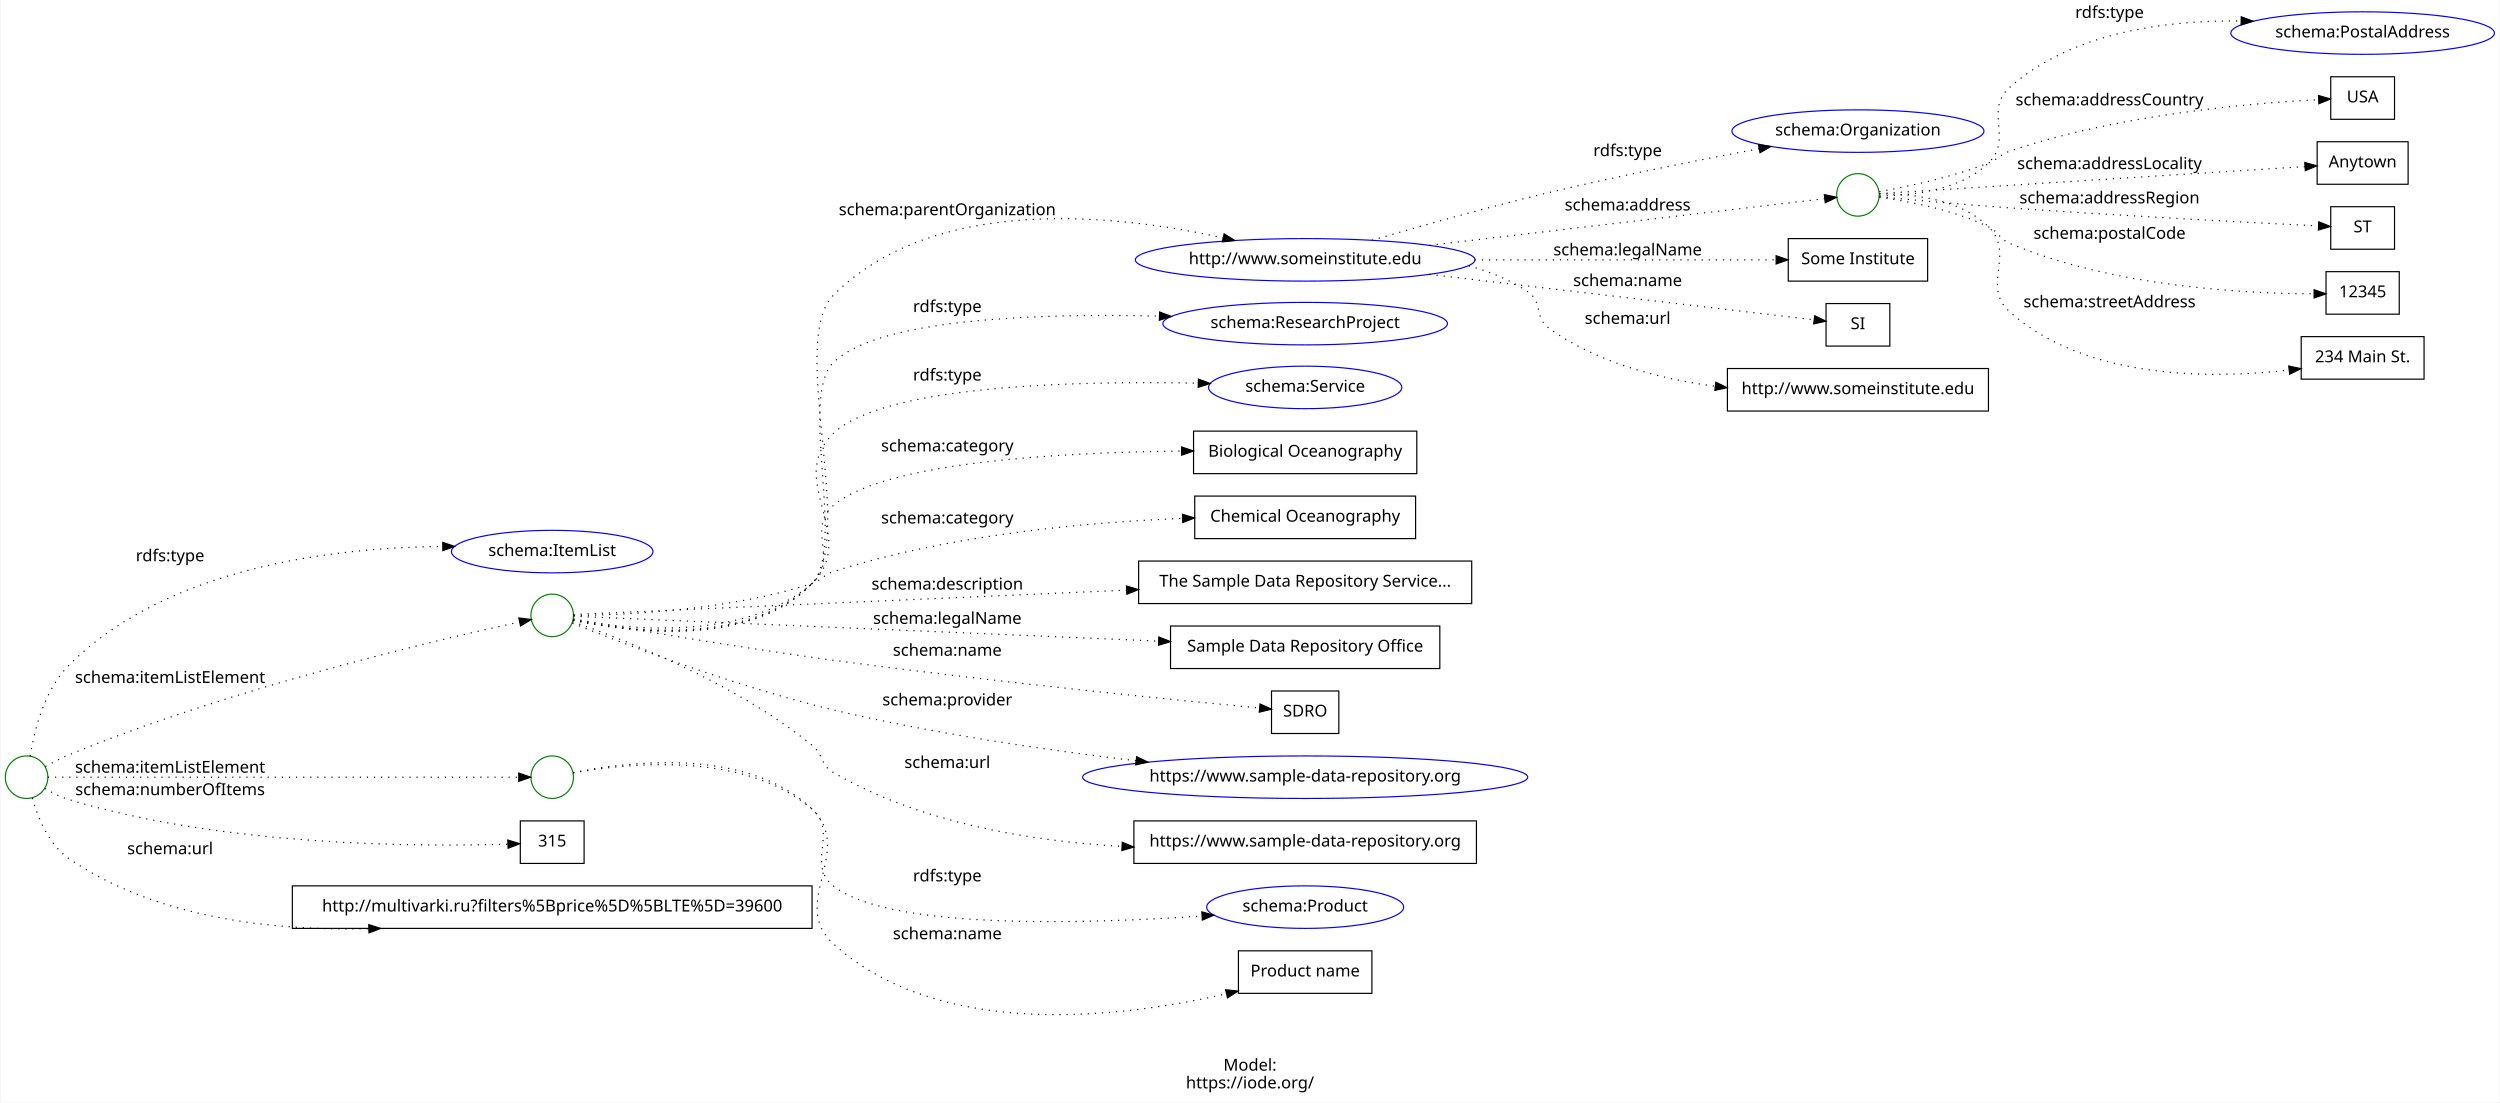
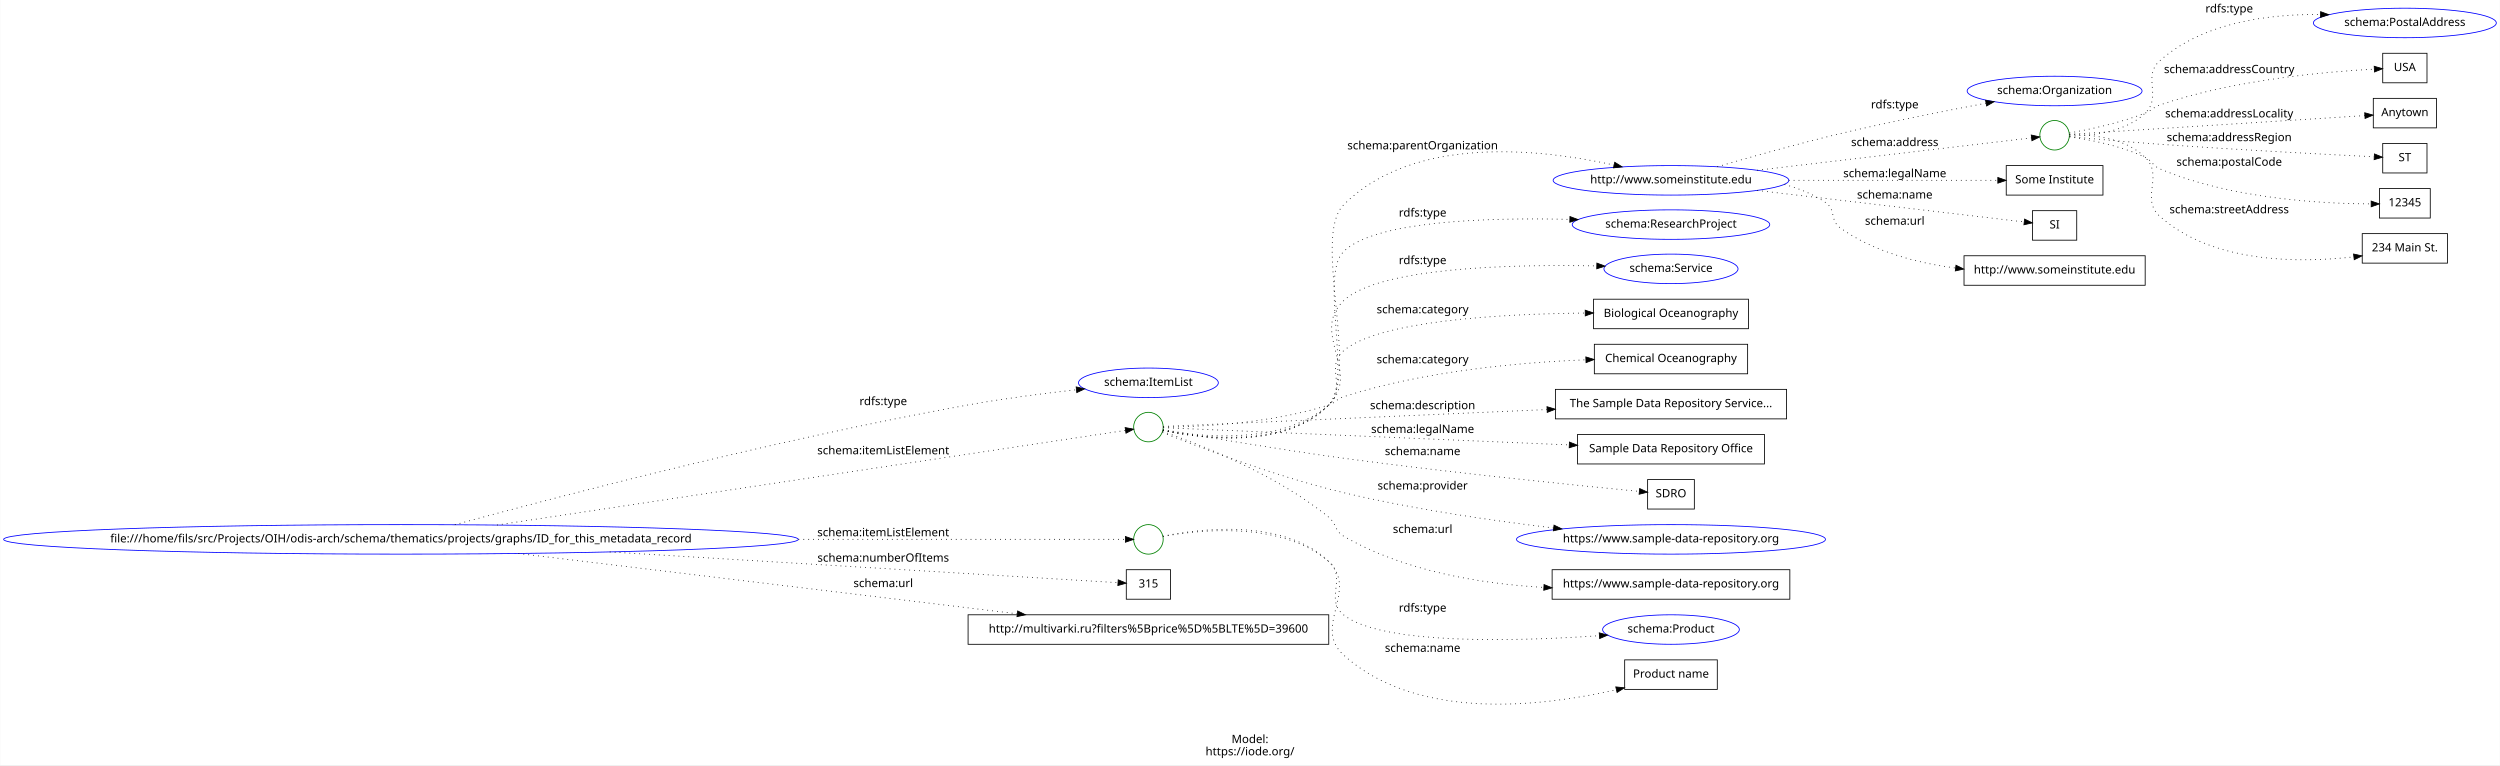
- <svg xmlns="http://www.w3.org/2000/svg" width="2116pt" height="933pt" viewBox="0.00 0.00 2115.55 933.25">
+ <svg xmlns="http://www.w3.org/2000/svg" width="3049pt" height="933pt" viewBox="0.00 0.00 3049.26 933.25">
  <g id="graph0" class="graph" transform="scale(1 1) rotate(0) translate(4 929.25)">
-     <polygon fill="white" stroke="transparent" points="-4,4 -4,-929.25 2111.55,-929.25 2111.55,4 -4,4" />
-     <text text-anchor="middle" x="1053.77" y="-22.8" font-family="Times-Roman" font-size="14.00">Model:</text>
-     <text text-anchor="middle" x="1053.77" y="-7.8" font-family="Times-Roman" font-size="14.00">https://iode.org/</text>
+     <polygon fill="white" stroke="transparent" points="-4,4 -4,-929.25 3045.26,-929.25 3045.26,4 -4,4" />
+     <text text-anchor="middle" x="1520.63" y="-22.8" font-family="Times-Roman" font-size="14.00">Model:</text>
+     <text text-anchor="middle" x="1520.63" y="-7.8" font-family="Times-Roman" font-size="14.00">https://iode.org/</text>
    <g id="node1" class="node">
-       <ellipse fill="none" stroke="blue" cx="1100.48" cy="-709.25" rx="143.77" ry="18" />
-       <text text-anchor="middle" x="1100.48" y="-705.55" font-family="Times-Roman" font-size="14.00">http://www.someinstitute.edu</text>
+       <ellipse fill="none" stroke="blue" cx="484.86" cy="-271.25" rx="484.71" ry="18" />
+       <text text-anchor="middle" x="484.86" y="-267.55" font-family="Times-Roman" font-size="14.00">file:///home/fils/src/Projects/OIH/odis-arch/schema/thematics/projects/graphs/ID_for_this_metadata_record</text>
    </g>
    <g id="node2" class="node">
-       <ellipse fill="none" stroke="blue" cx="1568.47" cy="-818.25" rx="106.68" ry="18" />
-       <text text-anchor="middle" x="1568.47" y="-814.55" font-family="Times-Roman" font-size="14.00">schema:Organization</text>
+       <ellipse fill="none" stroke="blue" cx="1396.71" cy="-462.25" rx="85.29" ry="18" />
+       <text text-anchor="middle" x="1396.71" y="-458.55" font-family="Times-Roman" font-size="14.00">schema:ItemList</text>
    </g>
    <g id="edge1" class="edge">
-       <path fill="none" stroke="black" stroke-dasharray="1,5" d="M1157.01,-725.85C1198.2,-737.86 1255.83,-754.07 1306.97,-766.25 1366.06,-780.32 1433.31,-793.68 1484.67,-803.33" />
-       <polygon fill="black" stroke="black" points="1484.25,-806.82 1494.73,-805.21 1485.54,-799.94 1484.25,-806.82" />
-       <text text-anchor="middle" x="1373.47" y="-797.05" font-family="Times-Roman" font-size="14.00">rdfs:type</text>
+       <path fill="none" stroke="black" stroke-dasharray="1,5" d="M550.6,-289.15C672.34,-322.25 944.07,-393.43 1176.71,-435.25 1219.99,-443.03 1268.48,-449.26 1308.81,-453.77" />
+       <polygon fill="black" stroke="black" points="1308.56,-457.26 1318.88,-454.88 1309.33,-450.3 1308.56,-457.26" />
+       <text text-anchor="middle" x="1073.21" y="-435.05" font-family="Times-Roman" font-size="14.00">rdfs:type</text>
    </g>
    <g id="node3" class="node">
-       <ellipse fill="none" stroke="green" cx="1568.47" cy="-764.25" rx="18" ry="18" />
+       <ellipse fill="none" stroke="green" cx="1396.71" cy="-408.25" rx="18" ry="18" />
    </g>
    <g id="edge2" class="edge">
-       <path fill="none" stroke="black" stroke-dasharray="1,5" d="M1205.77,-721.56C1314.06,-734.34 1476.41,-753.5 1540.28,-761.04" />
-       <polygon fill="black" stroke="black" points="1540,-764.53 1550.34,-762.23 1540.82,-757.58 1540,-764.53" />
-       <text text-anchor="middle" x="1373.47" y="-751.05" font-family="Times-Roman" font-size="14.00">schema:address</text>
+       <path fill="none" stroke="black" stroke-dasharray="1,5" d="M602.02,-288.74C814.81,-320.78 1255.73,-387.17 1368.82,-404.2" />
+       <polygon fill="black" stroke="black" points="1368.31,-407.66 1378.72,-405.69 1369.35,-400.74 1368.31,-407.66" />
+       <text text-anchor="middle" x="1073.21" y="-375.05" font-family="Times-Roman" font-size="14.00">schema:itemListElement</text>
    </g>
    <g id="node4" class="node">
-       <polygon fill="none" stroke="black" points="1509.47,-691.25 1509.47,-727.25 1627.47,-727.25 1627.47,-691.25 1509.47,-691.25" />
-       <text text-anchor="middle" x="1568.47" y="-705.55" font-family="Times-Roman" font-size="14.00">Some Institute</text>
+       <ellipse fill="none" stroke="green" cx="1396.71" cy="-271.25" rx="18" ry="18" />
    </g>
    <g id="edge3" class="edge">
-       <path fill="none" stroke="black" stroke-dasharray="1,5" d="M1244.14,-709.25C1328.73,-709.25 1432.1,-709.25 1498.83,-709.25" />
-       <polygon fill="black" stroke="black" points="1499.22,-712.75 1509.22,-709.25 1499.22,-705.75 1499.22,-712.75" />
-       <text text-anchor="middle" x="1373.47" y="-713.05" font-family="Times-Roman" font-size="14.00">schema:legalName</text>
+       <path fill="none" stroke="black" stroke-dasharray="1,5" d="M969.76,-271.25C1140,-271.25 1304.81,-271.25 1368.31,-271.25" />
+       <polygon fill="black" stroke="black" points="1368.63,-274.75 1378.63,-271.25 1368.63,-267.75 1368.63,-274.75" />
+       <text text-anchor="middle" x="1073.21" y="-275.05" font-family="Times-Roman" font-size="14.00">schema:itemListElement</text>
    </g>
    <g id="node5" class="node">
-       <polygon fill="none" stroke="black" points="1541.47,-636.25 1541.47,-672.25 1595.47,-672.25 1595.47,-636.25 1541.47,-636.25" />
-       <text text-anchor="middle" x="1568.47" y="-650.55" font-family="Times-Roman" font-size="14.00">SI</text>
+       <polygon fill="none" stroke="black" points="1369.71,-198.25 1369.71,-234.25 1423.71,-234.25 1423.71,-198.25 1369.71,-198.25" />
+       <text text-anchor="middle" x="1396.71" y="-212.55" font-family="Times-Roman" font-size="14.00">315</text>
    </g>
    <g id="edge4" class="edge">
-       <path fill="none" stroke="black" stroke-dasharray="1,5" d="M1205.77,-696.94C1309.37,-684.71 1462.46,-666.64 1531.44,-658.5" />
-       <polygon fill="black" stroke="black" points="1531.86,-661.98 1541.38,-657.33 1531.04,-655.03 1531.86,-661.98" />
-       <text text-anchor="middle" x="1373.47" y="-687.05" font-family="Times-Roman" font-size="14.00">schema:name</text>
+       <path fill="none" stroke="black" stroke-dasharray="1,5" d="M739.61,-255.91C959.24,-242.63 1257.21,-224.62 1359.51,-218.44" />
+       <polygon fill="black" stroke="black" points="1359.85,-221.92 1369.62,-217.83 1359.43,-214.94 1359.85,-221.92" />
+       <text text-anchor="middle" x="1073.21" y="-244.05" font-family="Times-Roman" font-size="14.00">schema:numberOfItems</text>
    </g>
    <g id="node6" class="node">
-       <polygon fill="none" stroke="black" points="1457.97,-581.25 1457.97,-617.25 1678.97,-617.25 1678.97,-581.25 1457.97,-581.25" />
-       <text text-anchor="middle" x="1568.47" y="-595.55" font-family="Times-Roman" font-size="14.00">http://www.someinstitute.edu</text>
+       <polygon fill="none" stroke="black" points="1176.71,-143.25 1176.71,-179.25 1616.71,-179.25 1616.71,-143.25 1176.71,-143.25" />
+       <text text-anchor="middle" x="1396.71" y="-157.55" font-family="Times-Roman" font-size="14.00">http://multivarki.ru?filters%5Bprice%5D%5BLTE%5D=39600</text>
    </g>
    <g id="edge5" class="edge">
-       <path fill="none" stroke="black" stroke-dasharray="1,5" d="M1239,-704.17C1256.77,-699.39 1273.98,-692.37 1288.97,-682.25 1302.17,-673.33 1294.01,-660.52 1306.97,-651.25 1347.5,-622.26 1400.23,-608.48 1447.64,-602.23" />
-       <polygon fill="black" stroke="black" points="1448.17,-605.69 1457.67,-601.01 1447.32,-598.74 1448.17,-605.69" />
-       <text text-anchor="middle" x="1373.47" y="-655.05" font-family="Times-Roman" font-size="14.00">schema:url</text>
+       <path fill="none" stroke="black" stroke-dasharray="1,5" d="M628.27,-254.03C793.35,-234.08 1064.66,-201.27 1236.55,-180.49" />
+       <polygon fill="black" stroke="black" points="1237.2,-183.94 1246.7,-179.27 1236.35,-176.99 1237.2,-183.94" />
+       <text text-anchor="middle" x="1073.21" y="-213.05" font-family="Times-Roman" font-size="14.00">schema:url</text>
+     </g>
+     <g id="node7" class="node">
+       <ellipse fill="none" stroke="blue" cx="2034.2" cy="-709.25" rx="143.77" ry="18" />
+       <text text-anchor="middle" x="2034.2" y="-705.55" font-family="Times-Roman" font-size="14.00">http://www.someinstitute.edu</text>
+     </g>
+     <g id="edge18" class="edge">
+       <path fill="none" stroke="black" stroke-dasharray="1,5" d="M1414.48,-404.13C1455.75,-395.11 1562.82,-378.65 1616.71,-435.25 1654.21,-474.63 1596.3,-640.78 1634.71,-679.25 1720.59,-765.25 1875.53,-747.6 1964.81,-727.88" />
+       <polygon fill="black" stroke="black" points="1965.59,-731.29 1974.56,-725.66 1964.03,-724.47 1965.59,-731.29" />
+       <text text-anchor="middle" x="1731.21" y="-747.05" font-family="Times-Roman" font-size="14.00">schema:parentOrganization</text>
+     </g>
+     <g id="node13" class="node">
+       <ellipse fill="none" stroke="blue" cx="2034.2" cy="-655.25" rx="120.48" ry="18" />
+       <text text-anchor="middle" x="2034.2" y="-651.55" font-family="Times-Roman" font-size="14.00">schema:ResearchProject</text>
+     </g>
+     <g id="edge11" class="edge">
+       <path fill="none" stroke="black" stroke-dasharray="1,5" d="M1414.4,-404.21C1455.5,-395.36 1562.2,-379.26 1616.71,-435.25 1645.84,-465.16 1605,-592.93 1634.71,-622.25 1672.61,-659.65 1808.16,-664.07 1910.73,-661.62" />
+       <polygon fill="black" stroke="black" points="1910.96,-665.11 1920.86,-661.35 1910.77,-658.12 1910.96,-665.11" />
+       <text text-anchor="middle" x="1731.21" y="-665.05" font-family="Times-Roman" font-size="14.00">rdfs:type</text>
+     </g>
+     <g id="node14" class="node">
+       <ellipse fill="none" stroke="blue" cx="2034.2" cy="-601.25" rx="81.79" ry="18" />
+       <text text-anchor="middle" x="2034.2" y="-597.55" font-family="Times-Roman" font-size="14.00">schema:Service</text>
+     </g>
+     <g id="edge12" class="edge">
+       <path fill="none" stroke="black" stroke-dasharray="1,5" d="M1414.55,-404.3C1455.51,-395.78 1561.09,-380.63 1616.71,-435.25 1657.39,-475.19 1593.54,-522.82 1634.71,-562.25 1677.47,-603.2 1839.73,-606.92 1943.55,-604.83" />
+       <polygon fill="black" stroke="black" points="1943.8,-608.32 1953.72,-604.6 1943.64,-601.32 1943.8,-608.32" />
+       <text text-anchor="middle" x="1731.21" y="-607.05" font-family="Times-Roman" font-size="14.00">rdfs:type</text>
+     </g>
+     <g id="node15" class="node">
+       <polygon fill="none" stroke="black" points="1939.7,-528.25 1939.7,-564.25 2128.7,-564.25 2128.7,-528.25 1939.7,-528.25" />
+       <text text-anchor="middle" x="2034.2" y="-542.55" font-family="Times-Roman" font-size="14.00">Biological Oceanography</text>
+     </g>
+     <g id="edge13" class="edge">
+       <path fill="none" stroke="black" stroke-dasharray="1,5" d="M1414.43,-404.7C1454.66,-397.2 1557.92,-384.35 1616.71,-435.25 1639.7,-455.15 1611.63,-481.47 1634.71,-501.25 1677.63,-538.02 1826.36,-546.25 1929.45,-547.35" />
+       <polygon fill="black" stroke="black" points="1929.56,-550.85 1939.59,-547.44 1929.62,-543.85 1929.56,-550.85" />
+       <text text-anchor="middle" x="1731.21" y="-547.05" font-family="Times-Roman" font-size="14.00">schema:category</text>
+     </g>
+     <g id="node16" class="node">
+       <polygon fill="none" stroke="black" points="1940.7,-473.25 1940.7,-509.25 2127.7,-509.25 2127.7,-473.25 1940.7,-473.25" />
+       <text text-anchor="middle" x="2034.2" y="-487.55" font-family="Times-Roman" font-size="14.00">Chemical Oceanography</text>
+     </g>
+     <g id="edge14" class="edge">
+       <path fill="none" stroke="black" stroke-dasharray="1,5" d="M1414.95,-408.16C1452.56,-408.44 1544.41,-411.7 1616.71,-435.25 1625.42,-438.08 1626,-442.45 1634.71,-445.25 1731.93,-476.5 1848.52,-487.04 1930.39,-490.35" />
+       <polygon fill="black" stroke="black" points="1930.32,-493.85 1940.44,-490.72 1930.58,-486.85 1930.32,-493.85" />
+       <text text-anchor="middle" x="1731.21" y="-486.05" font-family="Times-Roman" font-size="14.00">schema:category</text>
+     </g>
+     <g id="node17" class="node">
+       <polygon fill="none" stroke="black" points="1893.2,-418.25 1893.2,-454.25 2175.2,-454.25 2175.2,-418.25 1893.2,-418.25" />
+       <text text-anchor="middle" x="2034.2" y="-432.55" font-family="Times-Roman" font-size="14.00">The Sample Data Repository Service...</text>
+     </g>
+     <g id="edge15" class="edge">
+       <path fill="none" stroke="black" stroke-dasharray="1,5" d="M1414.71,-409C1480.4,-411.89 1721.98,-422.54 1883.05,-429.63" />
+       <polygon fill="black" stroke="black" points="1882.92,-433.13 1893.06,-430.08 1883.23,-426.14 1882.92,-433.13" />
+       <text text-anchor="middle" x="1731.21" y="-430.05" font-family="Times-Roman" font-size="14.00">schema:description</text>
+     </g>
+     <g id="node18" class="node">
+       <polygon fill="none" stroke="black" points="1920.2,-363.25 1920.2,-399.25 2148.2,-399.25 2148.2,-363.25 1920.2,-363.25" />
+       <text text-anchor="middle" x="2034.2" y="-377.55" font-family="Times-Roman" font-size="14.00">Sample Data Repository Office</text>
+     </g>
+     <g id="edge16" class="edge">
+       <path fill="none" stroke="black" stroke-dasharray="1,5" d="M1414.71,-407.53C1484.15,-404.58 1750.13,-393.28 1909.8,-386.49" />
+       <polygon fill="black" stroke="black" points="1910.32,-389.97 1920.16,-386.05 1910.02,-382.98 1910.32,-389.97" />
+       <text text-anchor="middle" x="1731.21" y="-401.05" font-family="Times-Roman" font-size="14.00">schema:legalName</text>
+     </g>
+     <g id="node19" class="node">
+       <polygon fill="none" stroke="black" points="2005.7,-308.25 2005.7,-344.25 2062.7,-344.25 2062.7,-308.25 2005.7,-308.25" />
+       <text text-anchor="middle" x="2034.2" y="-322.55" font-family="Times-Roman" font-size="14.00">SDRO</text>
+     </g>
+     <g id="edge17" class="edge">
+       <path fill="none" stroke="black" stroke-dasharray="1,5" d="M1414.63,-405.25C1453.44,-398.42 1551.92,-381.45 1634.71,-370.25 1766.91,-352.36 1924.52,-336.6 1995.39,-329.8" />
+       <polygon fill="black" stroke="black" points="1995.98,-333.26 2005.6,-328.83 1995.32,-326.29 1995.98,-333.26" />
+       <text text-anchor="middle" x="1731.21" y="-374.05" font-family="Times-Roman" font-size="14.00">schema:name</text>
+     </g>
+     <g id="node20" class="node">
+       <ellipse fill="none" stroke="blue" cx="2034.2" cy="-271.25" rx="188.47" ry="18" />
+       <text text-anchor="middle" x="2034.2" y="-267.55" font-family="Times-Roman" font-size="14.00">https://www.sample-data-repository.org</text>
+     </g>
+     <g id="edge19" class="edge">
+       <path fill="none" stroke="black" stroke-dasharray="1,5" d="M1413.79,-401.67C1451.64,-386.45 1549.59,-348.52 1634.71,-328.25 1718.64,-308.26 1814.3,-294.29 1890.85,-285.19" />
+       <polygon fill="black" stroke="black" points="1891.52,-288.64 1901.04,-283.99 1890.7,-281.68 1891.52,-288.64" />
+       <text text-anchor="middle" x="1731.21" y="-332.05" font-family="Times-Roman" font-size="14.00">schema:provider</text>
+     </g>
+     <g id="node21" class="node">
+       <polygon fill="none" stroke="black" points="1889.2,-198.25 1889.2,-234.25 2179.2,-234.25 2179.2,-198.25 1889.2,-198.25" />
+       <text text-anchor="middle" x="2034.2" y="-212.55" font-family="Times-Roman" font-size="14.00">https://www.sample-data-repository.org</text>
+     </g>
+     <g id="edge20" class="edge">
+       <path fill="none" stroke="black" stroke-dasharray="1,5" d="M1413.96,-402.9C1452.31,-389.71 1550.22,-352.7 1616.71,-298.25 1626.76,-290.03 1623.49,-281.78 1634.71,-275.25 1707.9,-232.68 1800.98,-217.18 1878.78,-212.66" />
+       <polygon fill="black" stroke="black" points="1879.35,-216.14 1889.16,-212.12 1878.99,-209.15 1879.35,-216.14" />
+       <text text-anchor="middle" x="1731.21" y="-279.05" font-family="Times-Roman" font-size="14.00">schema:url</text>
+     </g>
+     <g id="node28" class="node">
+       <ellipse fill="none" stroke="blue" cx="2034.2" cy="-161.25" rx="83.39" ry="18" />
+       <text text-anchor="middle" x="2034.2" y="-157.55" font-family="Times-Roman" font-size="14.00">schema:Product</text>
+     </g>
+     <g id="edge27" class="edge">
+       <path fill="none" stroke="black" stroke-dasharray="1,5" d="M1414.41,-274.79C1454.62,-282.26 1557.82,-295.04 1616.71,-244.25 1639.41,-224.67 1611.27,-197.93 1634.71,-179.25 1681.16,-142.23 1844.28,-146.74 1946.86,-153.75" />
+       <polygon fill="black" stroke="black" points="1946.68,-157.24 1956.9,-154.45 1947.17,-150.26 1946.68,-157.24" />
+       <text text-anchor="middle" x="1731.21" y="-183.05" font-family="Times-Roman" font-size="14.00">rdfs:type</text>
+     </g>
+     <g id="node29" class="node">
+       <polygon fill="none" stroke="black" points="1977.7,-88.25 1977.7,-124.25 2090.7,-124.25 2090.7,-88.25 1977.7,-88.25" />
+       <text text-anchor="middle" x="2034.2" y="-102.55" font-family="Times-Roman" font-size="14.00">Product name</text>
+     </g>
+     <g id="edge28" class="edge">
+       <path fill="none" stroke="black" stroke-dasharray="1,5" d="M1414.5,-275.15C1455.34,-283.53 1560.66,-298.43 1616.71,-244.25 1653.59,-208.6 1596.74,-164.73 1634.71,-130.25 1725.13,-48.16 1879.87,-67.71 1967.55,-87.87" />
+       <polygon fill="black" stroke="black" points="1966.84,-91.3 1977.38,-90.19 1968.45,-84.48 1966.84,-91.3" />
+       <text text-anchor="middle" x="1731.21" y="-134.05" font-family="Times-Roman" font-size="14.00">schema:name</text>
+     </g>
+     <g id="node8" class="node">
+       <ellipse fill="none" stroke="blue" cx="2502.18" cy="-818.25" rx="106.68" ry="18" />
+       <text text-anchor="middle" x="2502.18" y="-814.55" font-family="Times-Roman" font-size="14.00">schema:Organization</text>
+     </g>
+     <g id="edge6" class="edge">
+       <path fill="none" stroke="black" stroke-dasharray="1,5" d="M2090.73,-725.85C2131.91,-737.86 2189.54,-754.07 2240.68,-766.25 2299.77,-780.32 2367.02,-793.68 2418.39,-803.33" />
+       <polygon fill="black" stroke="black" points="2417.97,-806.82 2428.44,-805.21 2419.26,-799.94 2417.97,-806.82" />
+       <text text-anchor="middle" x="2307.18" y="-797.05" font-family="Times-Roman" font-size="14.00">rdfs:type</text>
+     </g>
+     <g id="node9" class="node">
+       <ellipse fill="none" stroke="green" cx="2502.18" cy="-764.25" rx="18" ry="18" />
+     </g>
+     <g id="edge7" class="edge">
+       <path fill="none" stroke="black" stroke-dasharray="1,5" d="M2139.48,-721.56C2247.78,-734.34 2410.13,-753.5 2473.99,-761.04" />
+       <polygon fill="black" stroke="black" points="2473.71,-764.53 2484.06,-762.23 2474.54,-757.58 2473.71,-764.53" />
+       <text text-anchor="middle" x="2307.18" y="-751.05" font-family="Times-Roman" font-size="14.00">schema:address</text>
+     </g>
+     <g id="node10" class="node">
+       <polygon fill="none" stroke="black" points="2443.18,-691.25 2443.18,-727.25 2561.18,-727.25 2561.18,-691.25 2443.18,-691.25" />
+       <text text-anchor="middle" x="2502.18" y="-705.55" font-family="Times-Roman" font-size="14.00">Some Institute</text>
+     </g>
+     <g id="edge8" class="edge">
+       <path fill="none" stroke="black" stroke-dasharray="1,5" d="M2177.86,-709.25C2262.44,-709.25 2365.82,-709.25 2432.54,-709.25" />
+       <polygon fill="black" stroke="black" points="2432.93,-712.75 2442.93,-709.25 2432.93,-705.75 2432.93,-712.75" />
+       <text text-anchor="middle" x="2307.18" y="-713.05" font-family="Times-Roman" font-size="14.00">schema:legalName</text>
+     </g>
+     <g id="node11" class="node">
+       <polygon fill="none" stroke="black" points="2475.18,-636.25 2475.18,-672.25 2529.18,-672.25 2529.18,-636.25 2475.18,-636.25" />
+       <text text-anchor="middle" x="2502.18" y="-650.55" font-family="Times-Roman" font-size="14.00">SI</text>
+     </g>
+     <g id="edge9" class="edge">
+       <path fill="none" stroke="black" stroke-dasharray="1,5" d="M2139.48,-696.94C2243.09,-684.71 2396.17,-666.64 2465.16,-658.5" />
+       <polygon fill="black" stroke="black" points="2465.58,-661.98 2475.1,-657.33 2464.76,-655.03 2465.58,-661.98" />
+       <text text-anchor="middle" x="2307.18" y="-687.05" font-family="Times-Roman" font-size="14.00">schema:name</text>
+     </g>
+     <g id="node12" class="node">
+       <polygon fill="none" stroke="black" points="2391.68,-581.25 2391.68,-617.25 2612.68,-617.25 2612.68,-581.25 2391.68,-581.25" />
+       <text text-anchor="middle" x="2502.18" y="-595.55" font-family="Times-Roman" font-size="14.00">http://www.someinstitute.edu</text>
+     </g>
+     <g id="edge10" class="edge">
+       <path fill="none" stroke="black" stroke-dasharray="1,5" d="M2172.72,-704.17C2190.49,-699.39 2207.69,-692.37 2222.68,-682.25 2235.88,-673.33 2227.72,-660.52 2240.68,-651.25 2281.22,-622.26 2333.95,-608.48 2381.36,-602.23" />
+       <polygon fill="black" stroke="black" points="2381.88,-605.69 2391.38,-601.01 2381.04,-598.74 2381.88,-605.69" />
+       <text text-anchor="middle" x="2307.18" y="-655.05" font-family="Times-Roman" font-size="14.00">schema:url</text>
    </g>
    <g id="node22" class="node">
-       <ellipse fill="none" stroke="blue" cx="1995.76" cy="-901.25" rx="111.58" ry="18" />
-       <text text-anchor="middle" x="1995.76" y="-897.55" font-family="Times-Roman" font-size="14.00">schema:PostalAddress</text>
+       <ellipse fill="none" stroke="blue" cx="2929.47" cy="-901.25" rx="111.58" ry="18" />
+       <text text-anchor="middle" x="2929.47" y="-897.55" font-family="Times-Roman" font-size="14.00">schema:PostalAddress</text>
    </g>
    <g id="edge21" class="edge">
-       <path fill="none" stroke="black" stroke-dasharray="1,5" d="M1586.79,-763.49C1610.77,-763.42 1653.93,-767.01 1678.97,-791.25 1700.2,-811.8 1674.85,-835.66 1696.97,-855.25 1749.65,-901.92 1829.22,-912.24 1892.86,-911.53" />
-       <polygon fill="black" stroke="black" points="1893,-915.03 1902.93,-911.32 1892.86,-908.03 1893,-915.03" />
-       <text text-anchor="middle" x="1781.47" y="-914.05" font-family="Times-Roman" font-size="14.00">rdfs:type</text>
+       <path fill="none" stroke="black" stroke-dasharray="1,5" d="M2520.51,-763.49C2544.48,-763.42 2587.64,-767.01 2612.68,-791.25 2633.91,-811.8 2608.56,-835.66 2630.68,-855.25 2683.37,-901.92 2762.94,-912.24 2826.57,-911.53" />
+       <polygon fill="black" stroke="black" points="2826.72,-915.03 2836.64,-911.32 2826.57,-908.03 2826.72,-915.03" />
+       <text text-anchor="middle" x="2715.18" y="-914.05" font-family="Times-Roman" font-size="14.00">rdfs:type</text>
    </g>
    <g id="node23" class="node">
-       <polygon fill="none" stroke="black" points="1968.76,-828.25 1968.76,-864.25 2022.76,-864.25 2022.76,-828.25 1968.76,-828.25" />
-       <text text-anchor="middle" x="1995.76" y="-842.55" font-family="Times-Roman" font-size="14.00">USA</text>
+       <polygon fill="none" stroke="black" points="2902.47,-828.25 2902.47,-864.25 2956.47,-864.25 2956.47,-828.25 2902.47,-828.25" />
+       <text text-anchor="middle" x="2929.47" y="-842.55" font-family="Times-Roman" font-size="14.00">USA</text>
    </g>
    <g id="edge22" class="edge">
-       <path fill="none" stroke="black" stroke-dasharray="1,5" d="M1586.59,-767.02C1608.52,-770.89 1647.44,-778.86 1678.97,-791.25 1687.48,-794.6 1688.3,-798.3 1696.97,-801.25 1787.63,-832.16 1901.03,-841.87 1958.2,-844.9" />
-       <polygon fill="black" stroke="black" points="1958.37,-848.41 1968.53,-845.41 1958.71,-841.42 1958.37,-848.41" />
-       <text text-anchor="middle" x="1781.47" y="-840.05" font-family="Times-Roman" font-size="14.00">schema:addressCountry</text>
+       <path fill="none" stroke="black" stroke-dasharray="1,5" d="M2520.31,-767.02C2542.23,-770.89 2581.15,-778.86 2612.68,-791.25 2621.2,-794.6 2622.02,-798.3 2630.68,-801.25 2721.34,-832.16 2834.74,-841.87 2891.91,-844.9" />
+       <polygon fill="black" stroke="black" points="2892.08,-848.41 2902.24,-845.41 2892.43,-841.42 2892.08,-848.41" />
+       <text text-anchor="middle" x="2715.18" y="-840.05" font-family="Times-Roman" font-size="14.00">schema:addressCountry</text>
    </g>
    <g id="node24" class="node">
-       <polygon fill="none" stroke="black" points="1957.26,-773.25 1957.26,-809.25 2034.26,-809.25 2034.26,-773.25 1957.26,-773.25" />
-       <text text-anchor="middle" x="1995.76" y="-787.55" font-family="Times-Roman" font-size="14.00">Anytown</text>
+       <polygon fill="none" stroke="black" points="2890.97,-773.25 2890.97,-809.25 2967.97,-809.25 2967.97,-773.25 2890.97,-773.25" />
+       <text text-anchor="middle" x="2929.47" y="-787.55" font-family="Times-Roman" font-size="14.00">Anytown</text>
    </g>
    <g id="edge23" class="edge">
-       <path fill="none" stroke="black" stroke-dasharray="1,5" d="M1586.67,-765.34C1647.33,-769.19 1852.71,-782.23 1946.88,-788.21" />
-       <polygon fill="black" stroke="black" points="1946.78,-791.71 1956.98,-788.85 1947.22,-784.73 1946.78,-791.71" />
-       <text text-anchor="middle" x="1781.47" y="-786.05" font-family="Times-Roman" font-size="14.00">schema:addressLocality</text>
+       <path fill="none" stroke="black" stroke-dasharray="1,5" d="M2520.38,-765.34C2581.04,-769.19 2786.43,-782.23 2880.59,-788.21" />
+       <polygon fill="black" stroke="black" points="2880.5,-791.71 2890.7,-788.85 2880.94,-784.73 2880.5,-791.71" />
+       <text text-anchor="middle" x="2715.18" y="-786.05" font-family="Times-Roman" font-size="14.00">schema:addressLocality</text>
    </g>
    <g id="node25" class="node">
-       <polygon fill="none" stroke="black" points="1968.76,-718.25 1968.76,-754.25 2022.76,-754.25 2022.76,-718.25 1968.76,-718.25" />
-       <text text-anchor="middle" x="1995.76" y="-732.55" font-family="Times-Roman" font-size="14.00">ST</text>
+       <polygon fill="none" stroke="black" points="2902.47,-718.25 2902.47,-754.25 2956.47,-754.25 2956.47,-718.25 2902.47,-718.25" />
+       <text text-anchor="middle" x="2929.47" y="-732.55" font-family="Times-Roman" font-size="14.00">ST</text>
    </g>
    <g id="edge24" class="edge">
-       <path fill="none" stroke="black" stroke-dasharray="1,5" d="M1586.78,-762.6C1611.29,-760.29 1657.52,-756.08 1696.97,-753.25 1791.1,-746.5 1902.14,-740.75 1958.29,-737.99" />
-       <polygon fill="black" stroke="black" points="1958.63,-741.48 1968.45,-737.49 1958.29,-734.49 1958.63,-741.48" />
-       <text text-anchor="middle" x="1781.47" y="-757.05" font-family="Times-Roman" font-size="14.00">schema:addressRegion</text>
+       <path fill="none" stroke="black" stroke-dasharray="1,5" d="M2520.49,-762.6C2545,-760.29 2591.23,-756.08 2630.68,-753.25 2724.82,-746.5 2835.85,-740.75 2892.01,-737.99" />
+       <polygon fill="black" stroke="black" points="2892.35,-741.48 2902.16,-737.49 2892,-734.49 2892.35,-741.48" />
+       <text text-anchor="middle" x="2715.18" y="-757.05" font-family="Times-Roman" font-size="14.00">schema:addressRegion</text>
    </g>
    <g id="node26" class="node">
-       <polygon fill="none" stroke="black" points="1964.76,-663.25 1964.76,-699.25 2026.76,-699.25 2026.76,-663.25 1964.76,-663.25" />
-       <text text-anchor="middle" x="1995.76" y="-677.55" font-family="Times-Roman" font-size="14.00">12345</text>
+       <polygon fill="none" stroke="black" points="2898.47,-663.25 2898.47,-699.25 2960.47,-699.25 2960.47,-663.25 2898.47,-663.25" />
+       <text text-anchor="middle" x="2929.47" y="-677.55" font-family="Times-Roman" font-size="14.00">12345</text>
    </g>
    <g id="edge25" class="edge">
-       <path fill="none" stroke="black" stroke-dasharray="1,5" d="M1586.54,-762.29C1608.74,-759.24 1648.31,-752.11 1678.97,-737.25 1688.09,-732.83 1687.63,-727.2 1696.97,-723.25 1783.59,-686.57 1895.8,-680.71 1954.66,-680.47" />
-       <polygon fill="black" stroke="black" points="1954.67,-683.97 1964.67,-680.48 1954.68,-676.97 1954.67,-683.97" />
-       <text text-anchor="middle" x="1781.47" y="-727.05" font-family="Times-Roman" font-size="14.00">schema:postalCode</text>
+       <path fill="none" stroke="black" stroke-dasharray="1,5" d="M2520.25,-762.29C2542.45,-759.24 2582.02,-752.11 2612.68,-737.25 2621.8,-732.83 2621.35,-727.2 2630.68,-723.25 2717.31,-686.57 2829.51,-680.71 2888.38,-680.47" />
+       <polygon fill="black" stroke="black" points="2888.38,-683.97 2898.39,-680.48 2888.39,-676.97 2888.38,-683.97" />
+       <text text-anchor="middle" x="2715.18" y="-727.05" font-family="Times-Roman" font-size="14.00">schema:postalCode</text>
    </g>
    <g id="node27" class="node">
-       <polygon fill="none" stroke="black" points="1943.76,-608.25 1943.76,-644.25 2047.76,-644.25 2047.76,-608.25 1943.76,-608.25" />
-       <text text-anchor="middle" x="1995.76" y="-622.55" font-family="Times-Roman" font-size="14.00">234 Main St.</text>
+       <polygon fill="none" stroke="black" points="2877.47,-608.25 2877.47,-644.25 2981.47,-644.25 2981.47,-608.25 2877.47,-608.25" />
+       <text text-anchor="middle" x="2929.47" y="-622.55" font-family="Times-Roman" font-size="14.00">234 Main St.</text>
    </g>
    <g id="edge26" class="edge">
-       <path fill="none" stroke="black" stroke-dasharray="1,5" d="M1586.49,-765.11C1610.5,-765.33 1654.14,-761.99 1678.97,-737.25 1702.33,-713.96 1672.34,-687.2 1696.97,-665.25 1761.39,-607.83 1866.98,-608.35 1933.58,-615.9" />
-       <polygon fill="black" stroke="black" points="1933.17,-619.37 1943.52,-617.11 1934.01,-612.43 1933.17,-619.37" />
-       <text text-anchor="middle" x="1781.47" y="-669.05" font-family="Times-Roman" font-size="14.00">schema:streetAddress</text>
-     </g>
-     <g id="node7" class="node">
-       <ellipse fill="none" stroke="green" cx="18" cy="-271.25" rx="18" ry="18" />
-     </g>
-     <g id="node8" class="node">
-       <ellipse fill="none" stroke="blue" cx="463" cy="-462.25" rx="85.29" ry="18" />
-       <text text-anchor="middle" x="463" y="-458.55" font-family="Times-Roman" font-size="14.00">schema:ItemList</text>
-     </g>
-     <g id="edge6" class="edge">
-       <path fill="none" stroke="black" stroke-dasharray="1,5" d="M21.03,-289.07C24.35,-310.18 32.84,-345.15 54,-366.25 137.19,-449.2 277.73,-465.71 370.19,-466.58" />
-       <polygon fill="black" stroke="black" points="370.37,-470.08 380.38,-466.62 370.39,-463.08 370.37,-470.08" />
-       <text text-anchor="middle" x="139.5" y="-454.05" font-family="Times-Roman" font-size="14.00">rdfs:type</text>
-     </g>
-     <g id="node9" class="node">
-       <ellipse fill="none" stroke="green" cx="463" cy="-408.25" rx="18" ry="18" />
-     </g>
-     <g id="edge7" class="edge">
-       <path fill="none" stroke="black" stroke-dasharray="1,5" d="M33.98,-280.31C40.05,-283.73 47.22,-287.47 54,-290.25 192.93,-347.27 369.03,-388.25 435.23,-402.62" />
-       <polygon fill="black" stroke="black" points="434.73,-406.09 445.24,-404.77 436.2,-399.25 434.73,-406.09" />
-       <text text-anchor="middle" x="139.5" y="-351.05" font-family="Times-Roman" font-size="14.00">schema:itemListElement</text>
-     </g>
-     <g id="node10" class="node">
-       <ellipse fill="none" stroke="green" cx="463" cy="-271.25" rx="18" ry="18" />
-     </g>
-     <g id="edge8" class="edge">
-       <path fill="none" stroke="black" stroke-dasharray="1,5" d="M36.09,-271.25C103.51,-271.25 351.31,-271.25 434.53,-271.25" />
-       <polygon fill="black" stroke="black" points="434.72,-274.75 444.72,-271.25 434.72,-267.75 434.72,-274.75" />
-       <text text-anchor="middle" x="139.5" y="-275.05" font-family="Times-Roman" font-size="14.00">schema:itemListElement</text>
-     </g>
-     <g id="node11" class="node">
-       <polygon fill="none" stroke="black" points="436,-198.25 436,-234.25 490,-234.25 490,-198.25 436,-198.25" />
-       <text text-anchor="middle" x="463" y="-212.55" font-family="Times-Roman" font-size="14.00">315</text>
-     </g>
-     <g id="edge9" class="edge">
-       <path fill="none" stroke="black" stroke-dasharray="1,5" d="M33.4,-261.7C39.5,-258.12 46.85,-254.4 54,-252.25 186.38,-212.36 353.03,-212.3 425.53,-214.57" />
-       <polygon fill="black" stroke="black" points="425.41,-218.07 435.53,-214.92 425.66,-211.08 425.41,-218.07" />
-       <text text-anchor="middle" x="139.5" y="-256.05" font-family="Times-Roman" font-size="14.00">schema:numberOfItems</text>
-     </g>
-     <g id="node12" class="node">
-       <polygon fill="none" stroke="black" points="243,-143.25 243,-179.25 683,-179.25 683,-143.25 243,-143.25" />
-       <text text-anchor="middle" x="463" y="-157.55" font-family="Times-Roman" font-size="14.00">http://multivarki.ru?filters%5Bprice%5D%5BLTE%5D=39600</text>
-     </g>
-     <g id="edge10" class="edge">
-       <path fill="none" stroke="black" stroke-dasharray="1,5" d="M22.85,-253.62C27.38,-237.42 36.6,-214.17 54,-202.25 127.15,-152.13 225.7,-141.07 307.62,-142.93" />
-       <polygon fill="black" stroke="black" points="307.68,-146.44 317.78,-143.23 307.89,-139.44 307.68,-146.44" />
-       <text text-anchor="middle" x="139.5" y="-206.05" font-family="Times-Roman" font-size="14.00">schema:url</text>
-     </g>
-     <g id="edge18" class="edge">
-       <path fill="none" stroke="black" stroke-dasharray="1,5" d="M480.77,-404.13C522.04,-395.11 629.11,-378.65 683,-435.25 720.49,-474.63 662.58,-640.78 701,-679.25 786.87,-765.25 941.82,-747.6 1031.09,-727.88" />
-       <polygon fill="black" stroke="black" points="1031.87,-731.29 1040.85,-725.66 1030.32,-724.47 1031.87,-731.29" />
-       <text text-anchor="middle" x="797.5" y="-747.05" font-family="Times-Roman" font-size="14.00">schema:parentOrganization</text>
-     </g>
-     <g id="node13" class="node">
-       <ellipse fill="none" stroke="blue" cx="1100.48" cy="-655.25" rx="120.48" ry="18" />
-       <text text-anchor="middle" x="1100.48" y="-651.55" font-family="Times-Roman" font-size="14.00">schema:ResearchProject</text>
-     </g>
-     <g id="edge11" class="edge">
-       <path fill="none" stroke="black" stroke-dasharray="1,5" d="M480.69,-404.21C521.79,-395.36 628.48,-379.26 683,-435.25 712.12,-465.16 671.28,-592.93 701,-622.25 738.9,-659.65 874.45,-664.07 977.02,-661.62" />
-       <polygon fill="black" stroke="black" points="977.24,-665.11 987.15,-661.35 977.06,-658.12 977.24,-665.11" />
-       <text text-anchor="middle" x="797.5" y="-665.05" font-family="Times-Roman" font-size="14.00">rdfs:type</text>
-     </g>
-     <g id="node14" class="node">
-       <ellipse fill="none" stroke="blue" cx="1100.48" cy="-601.25" rx="81.79" ry="18" />
-       <text text-anchor="middle" x="1100.48" y="-597.55" font-family="Times-Roman" font-size="14.00">schema:Service</text>
-     </g>
-     <g id="edge12" class="edge">
-       <path fill="none" stroke="black" stroke-dasharray="1,5" d="M480.84,-404.3C521.8,-395.78 627.38,-380.63 683,-435.25 723.67,-475.19 659.83,-522.82 701,-562.25 743.76,-603.2 906.02,-606.92 1009.83,-604.83" />
-       <polygon fill="black" stroke="black" points="1010.09,-608.32 1020,-604.6 1009.93,-601.32 1010.09,-608.32" />
-       <text text-anchor="middle" x="797.5" y="-607.05" font-family="Times-Roman" font-size="14.00">rdfs:type</text>
-     </g>
-     <g id="node15" class="node">
-       <polygon fill="none" stroke="black" points="1005.98,-528.25 1005.98,-564.25 1194.98,-564.25 1194.98,-528.25 1005.98,-528.25" />
-       <text text-anchor="middle" x="1100.48" y="-542.55" font-family="Times-Roman" font-size="14.00">Biological Oceanography</text>
-     </g>
-     <g id="edge13" class="edge">
-       <path fill="none" stroke="black" stroke-dasharray="1,5" d="M480.71,-404.7C520.95,-397.2 624.21,-384.35 683,-435.25 705.99,-455.15 677.91,-481.47 701,-501.25 743.91,-538.02 892.65,-546.25 995.74,-547.35" />
-       <polygon fill="black" stroke="black" points="995.85,-550.85 1005.88,-547.44 995.91,-543.85 995.85,-550.85" />
-       <text text-anchor="middle" x="797.5" y="-547.05" font-family="Times-Roman" font-size="14.00">schema:category</text>
-     </g>
-     <g id="node16" class="node">
-       <polygon fill="none" stroke="black" points="1006.98,-473.25 1006.98,-509.25 1193.98,-509.25 1193.98,-473.25 1006.98,-473.25" />
-       <text text-anchor="middle" x="1100.48" y="-487.55" font-family="Times-Roman" font-size="14.00">Chemical Oceanography</text>
-     </g>
-     <g id="edge14" class="edge">
-       <path fill="none" stroke="black" stroke-dasharray="1,5" d="M481.24,-408.16C518.85,-408.44 610.7,-411.7 683,-435.25 691.7,-438.08 692.29,-442.45 701,-445.25 798.22,-476.5 914.8,-487.04 996.67,-490.35" />
-       <polygon fill="black" stroke="black" points="996.61,-493.85 1006.73,-490.72 996.87,-486.85 996.61,-493.85" />
-       <text text-anchor="middle" x="797.5" y="-486.05" font-family="Times-Roman" font-size="14.00">schema:category</text>
-     </g>
-     <g id="node17" class="node">
-       <polygon fill="none" stroke="black" points="959.48,-418.25 959.48,-454.25 1241.48,-454.25 1241.48,-418.25 959.48,-418.25" />
-       <text text-anchor="middle" x="1100.48" y="-432.55" font-family="Times-Roman" font-size="14.00">The Sample Data Repository Service...</text>
-     </g>
-     <g id="edge15" class="edge">
-       <path fill="none" stroke="black" stroke-dasharray="1,5" d="M481,-409C546.68,-411.89 788.26,-422.54 949.34,-429.63" />
-       <polygon fill="black" stroke="black" points="949.2,-433.13 959.35,-430.08 949.51,-426.14 949.2,-433.13" />
-       <text text-anchor="middle" x="797.5" y="-430.05" font-family="Times-Roman" font-size="14.00">schema:description</text>
-     </g>
-     <g id="node18" class="node">
-       <polygon fill="none" stroke="black" points="986.48,-363.25 986.48,-399.25 1214.48,-399.25 1214.48,-363.25 986.48,-363.25" />
-       <text text-anchor="middle" x="1100.48" y="-377.55" font-family="Times-Roman" font-size="14.00">Sample Data Repository Office</text>
-     </g>
-     <g id="edge16" class="edge">
-       <path fill="none" stroke="black" stroke-dasharray="1,5" d="M481,-407.53C550.43,-404.58 816.41,-393.28 976.09,-386.49" />
-       <polygon fill="black" stroke="black" points="976.6,-389.97 986.45,-386.05 976.31,-382.98 976.6,-389.97" />
-       <text text-anchor="middle" x="797.5" y="-401.05" font-family="Times-Roman" font-size="14.00">schema:legalName</text>
-     </g>
-     <g id="node19" class="node">
-       <polygon fill="none" stroke="black" points="1071.98,-308.25 1071.98,-344.25 1128.98,-344.25 1128.98,-308.25 1071.98,-308.25" />
-       <text text-anchor="middle" x="1100.48" y="-322.55" font-family="Times-Roman" font-size="14.00">SDRO</text>
-     </g>
-     <g id="edge17" class="edge">
-       <path fill="none" stroke="black" stroke-dasharray="1,5" d="M480.91,-405.25C519.72,-398.42 618.2,-381.45 701,-370.25 833.19,-352.36 990.8,-336.6 1061.68,-329.8" />
-       <polygon fill="black" stroke="black" points="1062.27,-333.26 1071.89,-328.83 1061.6,-326.29 1062.27,-333.26" />
-       <text text-anchor="middle" x="797.5" y="-374.05" font-family="Times-Roman" font-size="14.00">schema:name</text>
-     </g>
-     <g id="node20" class="node">
-       <ellipse fill="none" stroke="blue" cx="1100.48" cy="-271.25" rx="188.47" ry="18" />
-       <text text-anchor="middle" x="1100.48" y="-267.55" font-family="Times-Roman" font-size="14.00">https://www.sample-data-repository.org</text>
-     </g>
-     <g id="edge19" class="edge">
-       <path fill="none" stroke="black" stroke-dasharray="1,5" d="M480.08,-401.67C517.92,-386.45 615.88,-348.52 701,-328.25 784.93,-308.26 880.58,-294.29 957.13,-285.19" />
-       <polygon fill="black" stroke="black" points="957.8,-288.64 967.33,-283.99 956.99,-281.68 957.8,-288.64" />
-       <text text-anchor="middle" x="797.5" y="-332.05" font-family="Times-Roman" font-size="14.00">schema:provider</text>
-     </g>
-     <g id="node21" class="node">
-       <polygon fill="none" stroke="black" points="955.48,-198.25 955.48,-234.25 1245.48,-234.25 1245.48,-198.25 955.48,-198.25" />
-       <text text-anchor="middle" x="1100.48" y="-212.55" font-family="Times-Roman" font-size="14.00">https://www.sample-data-repository.org</text>
-     </g>
-     <g id="edge20" class="edge">
-       <path fill="none" stroke="black" stroke-dasharray="1,5" d="M480.25,-402.9C518.59,-389.71 616.5,-352.7 683,-298.25 693.04,-290.03 689.78,-281.78 701,-275.25 774.18,-232.68 867.27,-217.18 945.06,-212.66" />
-       <polygon fill="black" stroke="black" points="945.64,-216.14 955.44,-212.12 945.28,-209.15 945.64,-216.14" />
-       <text text-anchor="middle" x="797.5" y="-279.05" font-family="Times-Roman" font-size="14.00">schema:url</text>
-     </g>
-     <g id="node28" class="node">
-       <ellipse fill="none" stroke="blue" cx="1100.48" cy="-161.25" rx="83.39" ry="18" />
-       <text text-anchor="middle" x="1100.48" y="-157.55" font-family="Times-Roman" font-size="14.00">schema:Product</text>
-     </g>
-     <g id="edge27" class="edge">
-       <path fill="none" stroke="black" stroke-dasharray="1,5" d="M480.7,-274.79C520.91,-282.26 624.11,-295.04 683,-244.25 705.7,-224.67 677.56,-197.93 701,-179.25 747.45,-142.23 910.57,-146.74 1013.14,-153.75" />
-       <polygon fill="black" stroke="black" points="1012.96,-157.24 1023.18,-154.45 1013.45,-150.26 1012.96,-157.24" />
-       <text text-anchor="middle" x="797.5" y="-183.05" font-family="Times-Roman" font-size="14.00">rdfs:type</text>
-     </g>
-     <g id="node29" class="node">
-       <polygon fill="none" stroke="black" points="1043.98,-88.25 1043.98,-124.25 1156.98,-124.25 1156.98,-88.25 1043.98,-88.25" />
-       <text text-anchor="middle" x="1100.48" y="-102.55" font-family="Times-Roman" font-size="14.00">Product name</text>
-     </g>
-     <g id="edge28" class="edge">
-       <path fill="none" stroke="black" stroke-dasharray="1,5" d="M480.78,-275.15C521.62,-283.53 626.95,-298.43 683,-244.25 719.88,-208.6 663.02,-164.73 701,-130.25 791.42,-48.16 946.16,-67.71 1033.83,-87.87" />
-       <polygon fill="black" stroke="black" points="1033.13,-91.3 1043.66,-90.19 1034.74,-84.48 1033.13,-91.3" />
-       <text text-anchor="middle" x="797.5" y="-134.05" font-family="Times-Roman" font-size="14.00">schema:name</text>
+       <path fill="none" stroke="black" stroke-dasharray="1,5" d="M2520.2,-765.11C2544.21,-765.33 2587.86,-761.99 2612.68,-737.25 2636.04,-713.96 2606.06,-687.2 2630.68,-665.25 2695.1,-607.83 2800.69,-608.35 2867.29,-615.9" />
+       <polygon fill="black" stroke="black" points="2866.88,-619.37 2877.23,-617.11 2867.73,-612.43 2866.88,-619.37" />
+       <text text-anchor="middle" x="2715.18" y="-669.05" font-family="Times-Roman" font-size="14.00">schema:streetAddress</text>
    </g>
  </g>
</svg>
